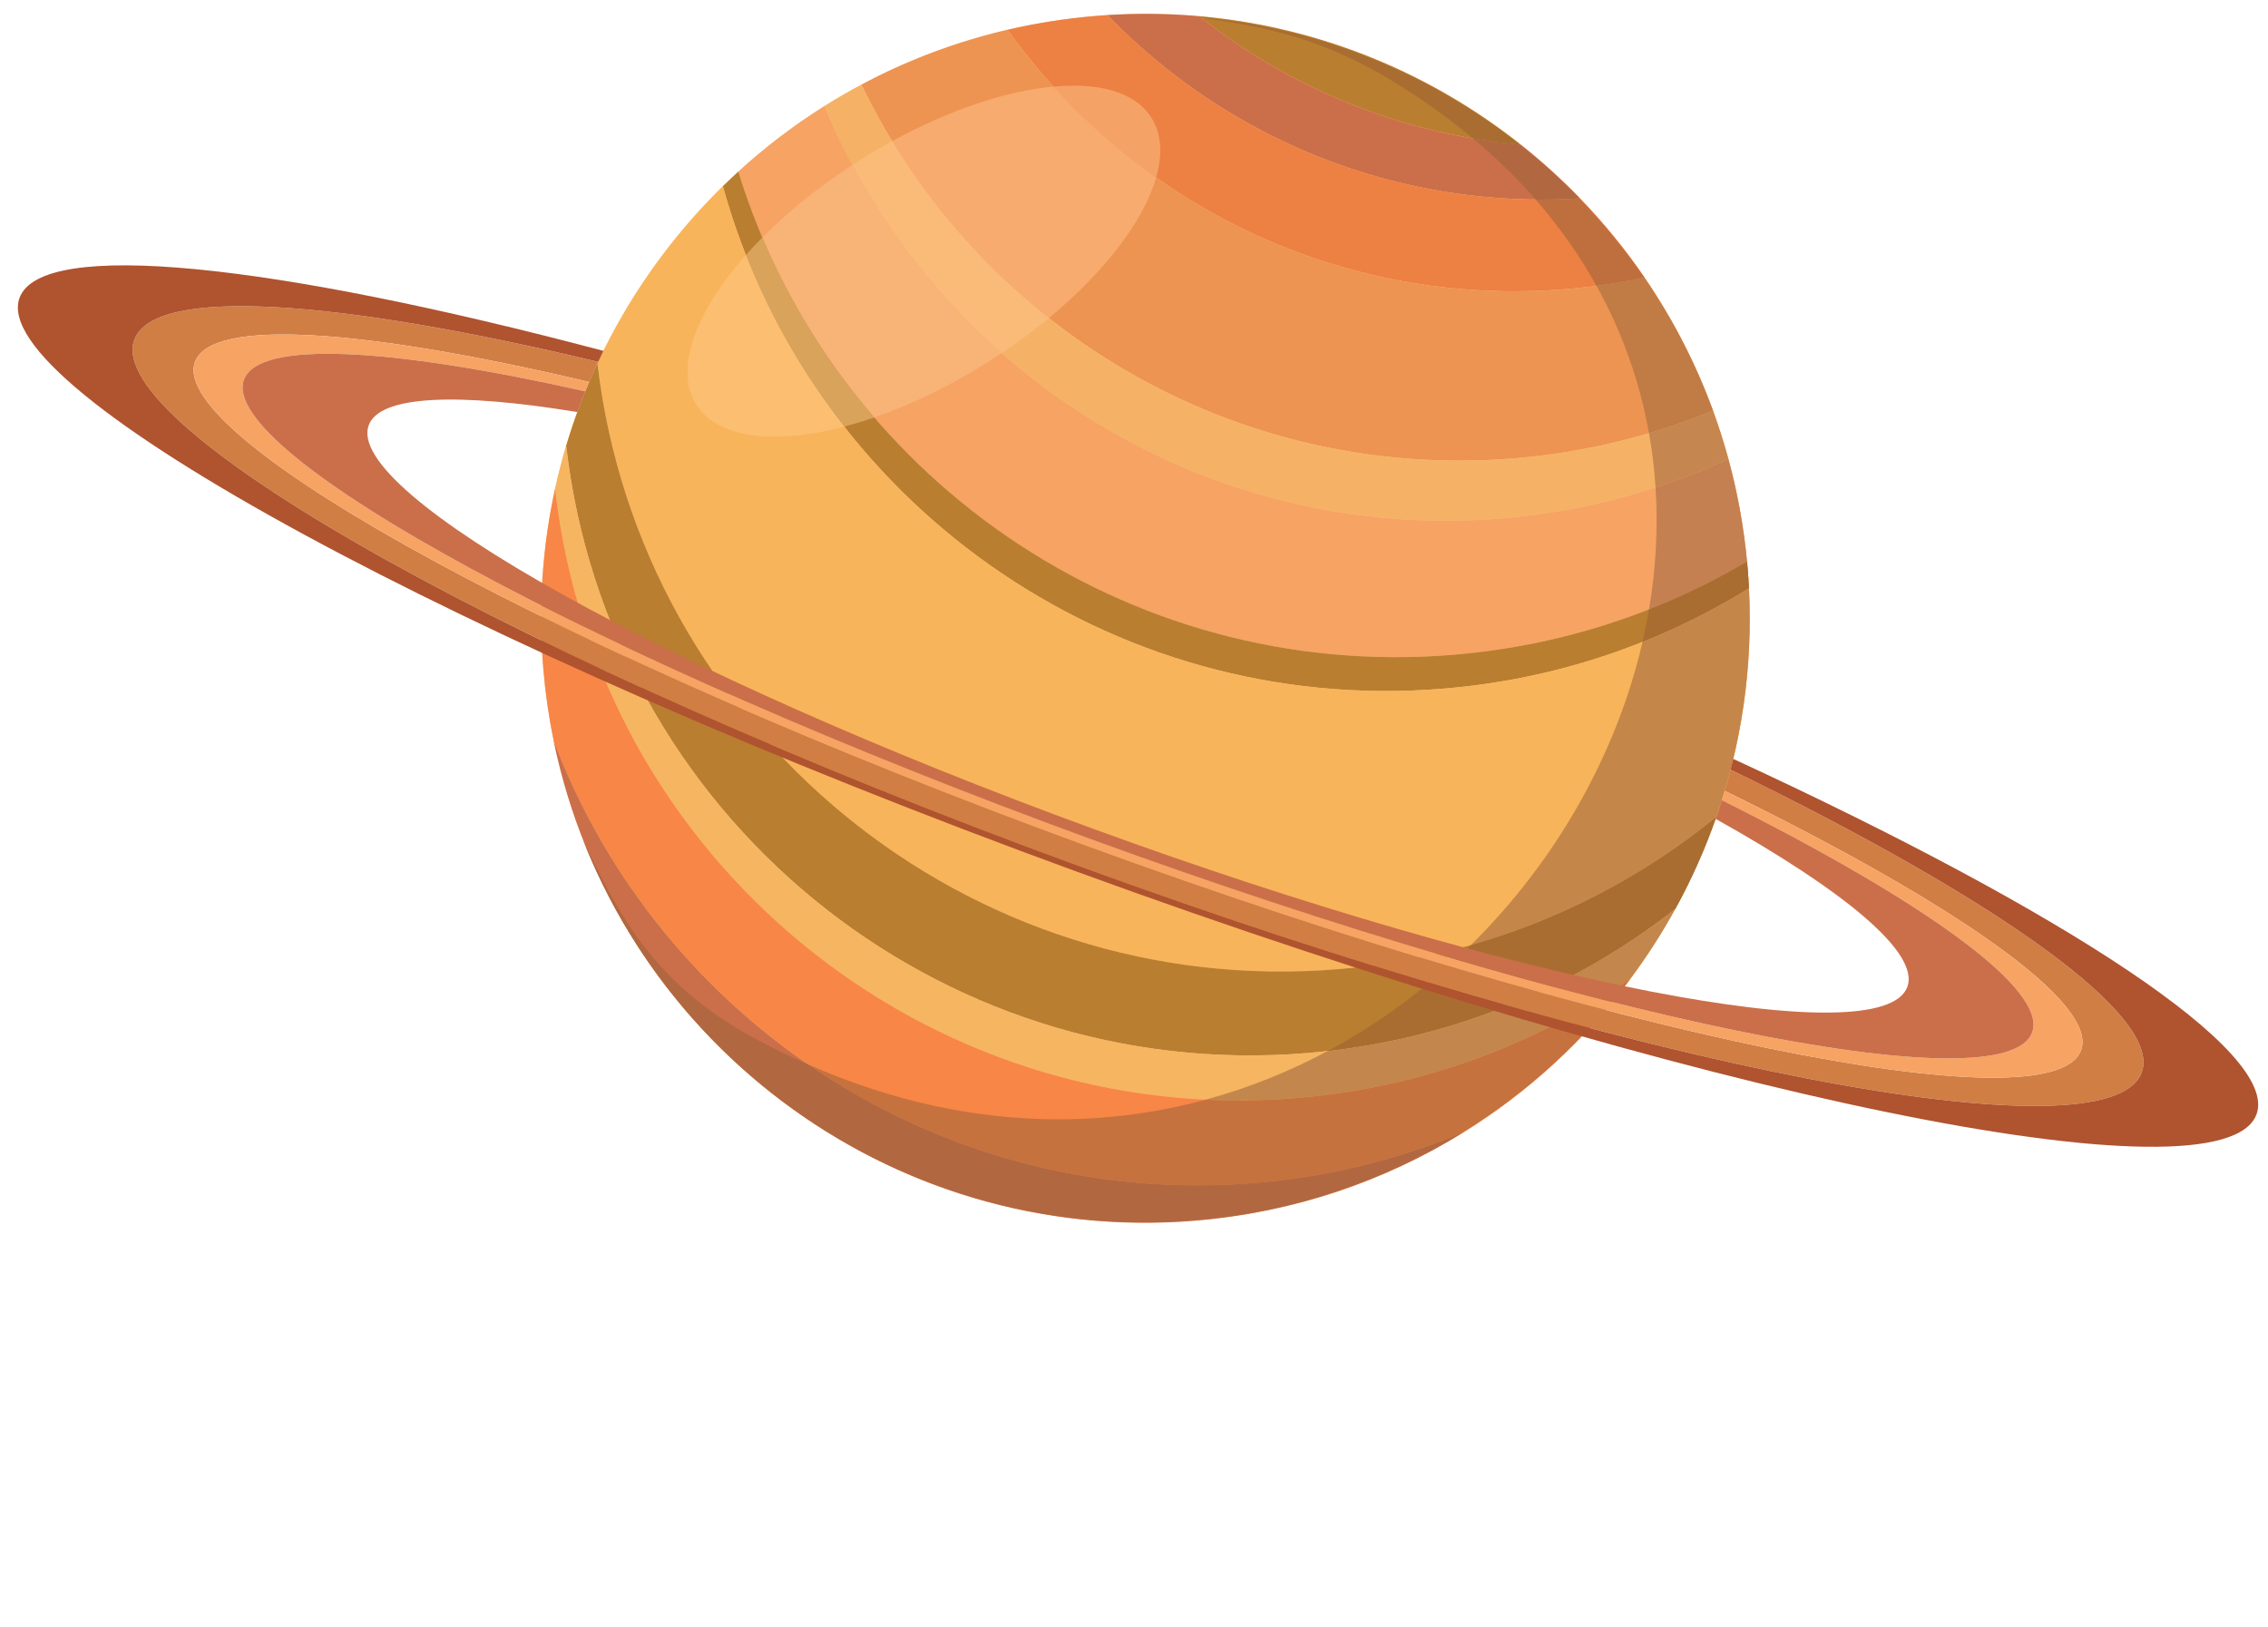
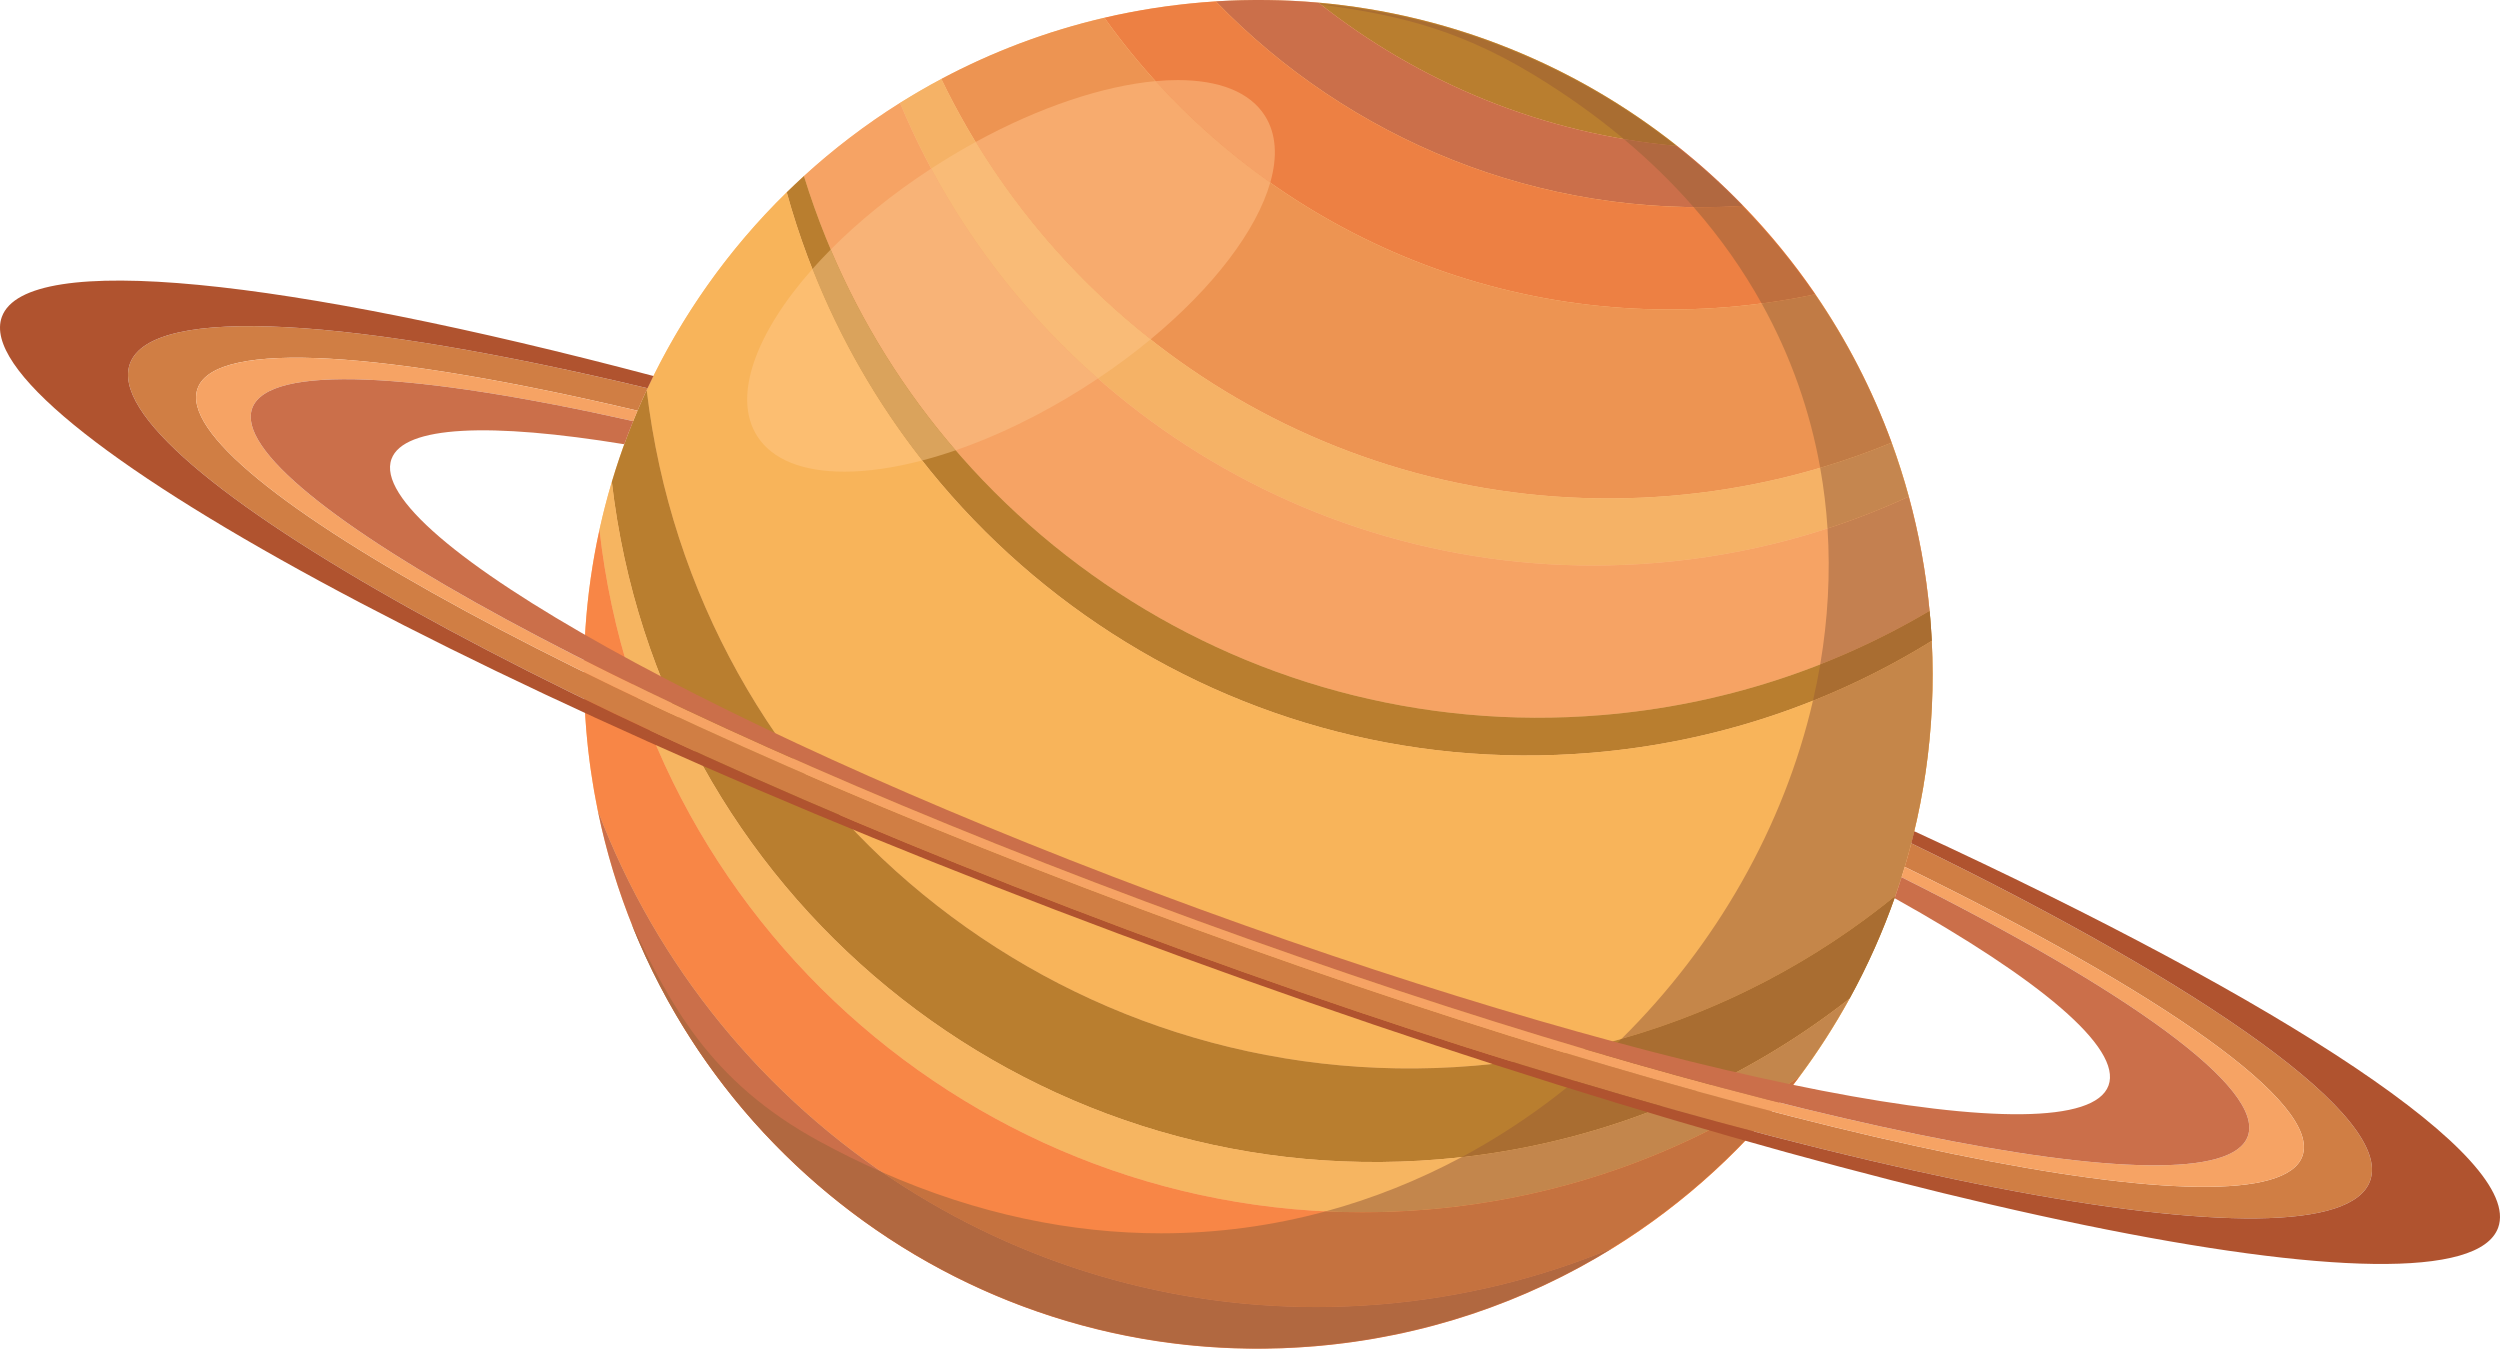
- <svg xmlns="http://www.w3.org/2000/svg" width="113" height="81" viewBox="0 0 113 81" fill="none">
-   <path fill-rule="evenodd" clip-rule="evenodd" d="M54.569 0.796C71.139 -0.586 85.692 11.727 87.074 28.297C88.455 44.867 76.143 59.42 59.573 60.801C43.003 62.183 28.45 49.871 27.068 33.301C25.686 16.73 37.998 2.178 54.569 0.796Z" fill="#FFC68A" />
-   <path fill-rule="evenodd" clip-rule="evenodd" d="M75.773 7.206C71.266 3.631 65.733 1.335 59.755 0.807C64.262 4.381 69.795 6.678 75.773 7.206Z" fill="#B97E2F" />
-   <path fill-rule="evenodd" clip-rule="evenodd" d="M75.773 7.206C69.794 6.678 64.261 4.381 59.755 0.807C58.252 0.674 56.723 0.653 55.172 0.75C61.105 6.884 69.585 10.459 78.723 9.879C77.799 8.924 76.814 8.031 75.773 7.206Z" fill="#CB6F4A" />
-   <path fill-rule="evenodd" clip-rule="evenodd" d="M78.724 9.88C69.586 10.46 61.106 6.885 55.173 0.751C54.972 0.764 54.771 0.779 54.569 0.796C53.076 0.921 51.618 1.152 50.201 1.482C56.345 10.094 66.74 15.342 78.048 14.399C79.375 14.288 80.675 14.096 81.944 13.826C80.98 12.418 79.902 11.099 78.724 9.88Z" fill="#ED8043" />
-   <path fill-rule="evenodd" clip-rule="evenodd" d="M78.047 14.399C66.739 15.342 56.344 10.094 50.2 1.482C47.623 2.082 45.182 3.01 42.92 4.215C48.696 16.205 61.429 23.999 75.483 22.828C78.968 22.537 82.281 21.716 85.351 20.452C84.486 18.084 83.335 15.863 81.943 13.827C80.675 14.096 79.374 14.288 78.047 14.399Z" fill="#ED9452" />
-   <path fill-rule="evenodd" clip-rule="evenodd" d="M75.483 22.828C61.429 23.999 48.696 16.206 42.92 4.215C42.291 4.551 41.675 4.908 41.074 5.285C46.524 18.379 59.955 27.063 74.849 25.821C78.865 25.486 82.657 24.456 86.117 22.861C85.894 22.042 85.638 21.239 85.351 20.451C82.282 21.716 78.968 22.537 75.483 22.828Z" fill="#F5B266" />
-   <path fill-rule="evenodd" clip-rule="evenodd" d="M74.85 25.821C59.956 27.063 46.525 18.379 41.075 5.285C39.545 6.246 38.11 7.34 36.785 8.55C41.43 23.626 56.07 33.979 72.436 32.614C77.774 32.169 82.724 30.525 87.044 27.969C86.879 26.214 86.566 24.507 86.118 22.861C82.658 24.456 78.866 25.486 74.85 25.821Z" fill="#F6A364" />
-   <path fill-rule="evenodd" clip-rule="evenodd" d="M72.436 32.614C56.07 33.979 41.43 23.626 36.785 8.55C36.525 8.787 36.269 9.03 36.017 9.276C40.326 24.87 55.237 35.693 71.947 34.3C77.529 33.835 82.685 32.059 87.141 29.301C87.124 28.967 87.102 28.632 87.074 28.297C87.064 28.187 87.055 28.078 87.044 27.969C82.724 30.525 77.774 32.169 72.436 32.614Z" fill="#B97E2F" />
-   <path fill-rule="evenodd" clip-rule="evenodd" d="M71.946 34.3C55.237 35.693 40.325 24.87 36.016 9.276C33.428 11.81 31.304 14.801 29.764 18.105C31.918 36.394 48.207 49.816 66.701 48.274C73.865 47.676 80.33 44.919 85.511 40.697C86.753 37.134 87.34 33.283 87.14 29.301C82.685 32.059 77.528 33.835 71.946 34.3Z" fill="#F8B45A" />
-   <path fill-rule="evenodd" clip-rule="evenodd" d="M66.702 48.274C48.208 49.816 31.919 36.394 29.765 18.105C29.15 19.425 28.628 20.795 28.208 22.205C30.324 40.536 46.634 53.997 65.154 52.452C72.096 51.873 78.382 49.266 83.479 45.263C84.279 43.807 84.96 42.28 85.512 40.697C80.331 44.919 73.866 47.676 66.702 48.274Z" fill="#B97E2F" />
-   <path fill-rule="evenodd" clip-rule="evenodd" d="M65.154 52.452C46.634 53.996 30.324 40.536 28.208 22.205C27.999 22.908 27.815 23.62 27.656 24.341C29.722 42.725 46.058 56.242 64.614 54.695C70.798 54.179 76.463 52.054 81.229 48.766C82.057 47.653 82.81 46.483 83.479 45.263C78.382 49.266 72.096 51.873 65.154 52.452Z" fill="#F6B561" />
-   <path fill-rule="evenodd" clip-rule="evenodd" d="M64.614 54.695C46.058 56.242 29.722 42.725 27.656 24.341C27.028 27.21 26.811 30.221 27.068 33.301C27.169 34.514 27.341 35.705 27.579 36.869C32.858 50.847 46.913 60.231 62.542 58.928C66.21 58.622 69.694 57.75 72.917 56.405C76.157 54.397 78.974 51.796 81.229 48.766C76.463 52.054 70.798 54.179 64.614 54.695Z" fill="#F88646" />
-   <path fill-rule="evenodd" clip-rule="evenodd" d="M62.541 58.928C46.912 60.231 32.857 50.847 27.578 36.869C30.591 51.601 44.215 62.082 59.572 60.801C64.474 60.392 69.004 58.831 72.916 56.405C69.693 57.75 66.21 58.622 62.541 58.928Z" fill="#CB6F4A" />
-   <path fill-rule="evenodd" clip-rule="evenodd" d="M59.646 59.048C52.514 59.048 45.815 56.837 40.264 53.022L40.266 53.023C45.816 56.837 52.516 59.047 59.646 59.048ZM62.451 58.935C62.482 58.933 62.512 58.93 62.542 58.928C62.512 58.93 62.481 58.933 62.451 58.935ZM76.788 9.941C76.695 9.941 76.603 9.94 76.51 9.94C76.602 9.94 76.695 9.941 76.788 9.941ZM78.685 9.882C78.687 9.882 78.688 9.882 78.69 9.882C78.688 9.882 78.686 9.882 78.685 9.882Z" fill="#CB9264" />
-   <path fill-rule="evenodd" clip-rule="evenodd" d="M75.715 7.201C74.933 7.13 74.158 7.029 73.393 6.899C72.194 5.896 70.867 4.944 69.406 4.053C65.68 1.78 62.754 1.305 59.851 0.883C59.843 0.877 59.836 0.871 59.829 0.865C65.754 1.401 71.237 3.672 75.715 7.201Z" fill="#A96D31" />
-   <path fill-rule="evenodd" clip-rule="evenodd" d="M76.792 9.941C76.791 9.941 76.789 9.941 76.787 9.941C76.694 9.941 76.602 9.94 76.509 9.94C75.586 8.884 74.548 7.867 73.392 6.899C74.157 7.029 74.932 7.13 75.714 7.201C76.764 8.028 77.758 8.923 78.689 9.882C78.687 9.882 78.686 9.882 78.684 9.882C78.05 9.922 77.419 9.941 76.792 9.941ZM59.851 0.883C59.764 0.87 59.677 0.857 59.591 0.845C59.67 0.851 59.75 0.858 59.829 0.866C59.835 0.871 59.843 0.877 59.851 0.883Z" fill="#B16840" />
-   <path fill-rule="evenodd" clip-rule="evenodd" d="M79.544 14.238C78.717 12.751 77.71 11.313 76.509 9.94C76.602 9.94 76.694 9.941 76.787 9.941C76.789 9.941 76.791 9.941 76.792 9.941C77.419 9.941 78.05 9.922 78.684 9.882C78.686 9.882 78.687 9.882 78.689 9.882C79.873 11.101 80.956 12.421 81.924 13.83C81.143 13.996 80.35 14.132 79.544 14.238Z" fill="#BF6F3E" />
-   <path fill-rule="evenodd" clip-rule="evenodd" d="M82.159 21.578C81.71 19.063 80.853 16.589 79.545 14.238C80.35 14.132 81.143 13.996 81.925 13.83C83.321 15.865 84.476 18.086 85.344 20.454C84.309 20.88 83.246 21.256 82.159 21.578Z" fill="#C17B45" />
-   <path fill-rule="evenodd" clip-rule="evenodd" d="M82.487 24.284C82.428 23.378 82.319 22.475 82.159 21.577C83.246 21.255 84.309 20.879 85.344 20.453C85.632 21.241 85.889 22.044 86.112 22.863C84.94 23.404 83.73 23.879 82.487 24.284Z" fill="#C5864F" />
-   <path fill-rule="evenodd" clip-rule="evenodd" d="M82.161 30.355C82.502 28.346 82.618 26.309 82.487 24.284C83.731 23.879 84.941 23.404 86.111 22.864C86.561 24.51 86.875 26.215 87.041 27.97C85.493 28.887 83.862 29.687 82.161 30.355Z" fill="#C48050" />
-   <path fill-rule="evenodd" clip-rule="evenodd" d="M81.836 31.976C81.96 31.437 82.068 30.899 82.161 30.355C83.862 29.687 85.493 28.887 87.042 27.97C87.053 28.084 87.063 28.197 87.073 28.312C87.1 28.642 87.122 28.973 87.139 29.301C85.465 30.337 83.693 31.235 81.836 31.976Z" fill="#A96D31" />
-   <path fill-rule="evenodd" clip-rule="evenodd" d="M73.282 47.078C77.513 42.901 80.54 37.583 81.836 31.975C83.693 31.234 85.465 30.336 87.139 29.3C87.342 33.284 86.754 37.134 85.509 40.698C81.97 43.583 77.831 45.783 73.282 47.078Z" fill="#C58649" />
-   <path fill-rule="evenodd" clip-rule="evenodd" d="M66.15 52.355C68.782 50.945 71.18 49.152 73.282 47.078C77.832 45.783 81.97 43.583 85.509 40.699C84.955 42.284 84.271 43.814 83.469 45.271C78.619 49.077 72.692 51.62 66.15 52.355Z" fill="#A96D31" />
-   <path fill-rule="evenodd" clip-rule="evenodd" d="M61.724 54.815C61.721 54.815 61.721 54.815 61.719 54.815C61.168 54.815 60.62 54.802 60.075 54.776C62.206 54.197 64.24 53.377 66.15 52.355C72.692 51.62 78.619 49.077 83.468 45.271C82.795 46.494 82.04 47.665 81.207 48.78C76.445 52.06 70.788 54.18 64.613 54.695C63.645 54.776 62.68 54.815 61.724 54.815Z" fill="#C3864C" />
-   <path fill-rule="evenodd" clip-rule="evenodd" d="M59.651 59.048C59.649 59.048 59.648 59.048 59.646 59.048C52.515 59.047 45.816 56.837 40.266 53.023C44.552 54.912 48.748 55.755 52.734 55.755C55.277 55.755 57.735 55.411 60.074 54.776C60.619 54.802 61.167 54.815 61.718 54.815C61.72 54.815 61.72 54.815 61.723 54.815C62.679 54.815 63.644 54.776 64.613 54.695C70.788 54.18 76.445 52.06 81.207 48.78C78.932 51.827 76.086 54.439 72.813 56.448C69.619 57.769 66.17 58.625 62.541 58.928C62.511 58.93 62.481 58.933 62.45 58.935C61.513 59.011 60.578 59.048 59.651 59.048Z" fill="#C5723F" />
-   <path fill-rule="evenodd" clip-rule="evenodd" d="M31.686 46.999C30.671 45.414 29.799 43.723 29.091 41.945C29.096 41.955 29.101 41.966 29.106 41.976C29.813 43.743 30.679 45.423 31.686 46.999Z" fill="#402712" />
-   <path fill-rule="evenodd" clip-rule="evenodd" d="M31.859 47.264C31.801 47.176 31.744 47.088 31.687 46.999C30.679 45.423 29.813 43.743 29.107 41.976C29.107 41.978 29.108 41.978 29.108 41.978C29.852 43.844 30.777 45.612 31.859 47.264Z" fill="#CB9264" />
-   <path fill-rule="evenodd" clip-rule="evenodd" d="M57.029 60.885C46.628 60.885 37.276 55.533 31.859 47.264C30.777 45.612 29.853 43.844 29.108 41.978C30.806 45.467 32.515 48.953 37.492 51.658C38.42 52.162 39.344 52.617 40.265 53.022C45.816 56.837 52.515 59.048 59.647 59.048C59.649 59.048 59.65 59.048 59.652 59.048C60.578 59.048 61.513 59.011 62.451 58.935C62.482 58.933 62.512 58.93 62.542 58.928C66.171 58.625 69.62 57.769 72.814 56.448C68.924 58.836 64.43 60.373 59.569 60.779C58.717 60.85 57.87 60.885 57.029 60.885Z" fill="#B16840" />
-   <path fill-rule="evenodd" clip-rule="evenodd" d="M29.804 18.025C16.706 14.888 7.665 14.261 6.693 16.924C5.085 21.33 26.171 33.072 53.79 43.149C81.409 53.226 105.101 57.823 106.709 53.417C107.736 50.603 99.503 44.795 86.224 38.341C86.133 38.694 86.035 39.046 85.931 39.394C97.47 45.034 104.543 49.967 103.686 52.314C102.283 56.161 80.109 51.605 54.159 42.136C28.21 32.668 8.312 21.874 9.716 18.027C10.519 15.825 18.13 16.377 29.356 19.027C29.499 18.69 29.648 18.355 29.804 18.025Z" fill="#D07E44" />
-   <path fill-rule="evenodd" clip-rule="evenodd" d="M12.152 18.916C12.875 16.935 19.405 17.305 29.162 19.493C29.225 19.337 29.29 19.182 29.356 19.027C18.13 16.377 10.519 15.825 9.716 18.027C8.312 21.874 28.21 32.668 54.159 42.136C80.109 51.605 102.283 56.161 103.686 52.314C104.543 49.967 97.47 45.034 85.931 39.394C85.886 39.548 85.838 39.701 85.79 39.855C95.912 44.917 102.028 49.295 101.25 51.425C99.919 55.073 78.895 50.753 54.291 41.775C29.686 32.798 10.82 22.564 12.152 18.916Z" fill="#F6A364" />
-   <path fill-rule="evenodd" clip-rule="evenodd" d="M6.693 16.924C7.665 14.261 16.706 14.888 29.804 18.025C29.89 17.842 29.977 17.659 30.067 17.478C13.621 13.126 2.06 11.862 0.974 14.837C-0.691 19.4 22.909 32.203 53.687 43.432C84.464 54.661 110.763 60.067 112.428 55.504C113.563 52.394 102.963 45.459 86.358 37.803C86.315 37.982 86.27 38.162 86.224 38.341C99.503 44.795 107.736 50.603 106.709 53.417C105.101 57.823 81.409 53.226 53.79 43.149C26.171 33.072 5.084 21.33 6.693 16.924Z" fill="#B0532F" />
-   <path fill-rule="evenodd" clip-rule="evenodd" d="M29.162 19.493C19.406 17.305 12.875 16.935 12.152 18.916C10.82 22.564 29.687 32.798 54.291 41.775C78.895 50.753 99.919 55.073 101.25 51.425C102.028 49.295 95.912 44.917 85.79 39.855C85.691 40.169 85.587 40.48 85.479 40.79C91.951 44.404 95.645 47.476 95.032 49.156C93.8 52.534 75.639 49.01 54.47 41.286C33.3 33.562 17.138 24.562 18.37 21.185C18.916 19.688 22.785 19.548 28.765 20.525C28.891 20.178 29.024 19.834 29.162 19.493Z" fill="#CB6F4A" />
-   <path fill-rule="evenodd" clip-rule="evenodd" d="M42.061 21.25C40.045 18.679 38.386 15.809 37.162 12.703C38.387 15.809 40.046 18.679 42.061 21.25ZM52.258 15.843H52.259C49.169 13.407 46.514 10.426 44.449 7.03C46.515 10.426 49.169 13.407 52.258 15.843ZM57.604 8.844C55.737 7.527 54.018 6.007 52.481 4.312C54.019 6.007 55.738 7.527 57.604 8.844Z" fill="#FFC68A" />
-   <path fill-rule="evenodd" clip-rule="evenodd" d="M57.604 8.844C55.737 7.527 54.018 6.007 52.481 4.312C52.824 4.281 53.156 4.265 53.474 4.265C55.295 4.265 56.69 4.784 57.371 5.865C57.877 6.669 57.934 7.696 57.604 8.844Z" fill="#F5A267" />
-   <path fill-rule="evenodd" clip-rule="evenodd" d="M52.26 15.843C49.17 13.407 46.515 10.426 44.45 7.03C47.327 5.455 50.165 4.526 52.482 4.312C54.019 6.007 55.738 7.527 57.605 8.844C56.996 10.972 55.072 13.518 52.26 15.843Z" fill="#F7AB6E" />
-   <path fill-rule="evenodd" clip-rule="evenodd" d="M49.912 17.589C46.913 14.954 44.379 11.787 42.467 8.217C42.596 8.133 42.726 8.049 42.859 7.967C43.389 7.633 43.921 7.321 44.451 7.03C46.516 10.426 49.171 13.407 52.26 15.843C51.534 16.444 50.748 17.029 49.912 17.589Z" fill="#F9BB77" />
-   <path fill-rule="evenodd" clip-rule="evenodd" d="M43.561 20.794C41.273 18.139 39.38 15.122 37.983 11.829C39.227 10.574 40.742 9.34 42.467 8.217C44.38 11.787 46.912 14.954 49.912 17.589C49.68 17.744 49.445 17.897 49.206 18.047C47.299 19.248 45.371 20.17 43.561 20.794Z" fill="#F8B377" />
-   <path fill-rule="evenodd" clip-rule="evenodd" d="M42.061 21.249C40.046 18.679 38.386 15.809 37.162 12.703C37.42 12.411 37.694 12.121 37.982 11.829C39.379 15.122 41.272 18.139 43.56 20.794C43.051 20.97 42.549 21.122 42.061 21.249Z" fill="#DAA35C" />
-   <path fill-rule="evenodd" clip-rule="evenodd" d="M38.587 21.749C36.767 21.749 35.371 21.23 34.69 20.149C33.579 18.385 34.641 15.548 37.162 12.703C38.386 15.81 40.045 18.679 42.061 21.25C40.802 21.58 39.626 21.749 38.587 21.749Z" fill="#FCBE71" />
+ <svg xmlns="http://www.w3.org/2000/svg" width="111.62" height="60.217" viewBox="0 0 111.62 60.217" fill="none" version="1.1" id="svg1130">
+   <defs id="defs1134" />
+   <path fill-rule="evenodd" clip-rule="evenodd" d="m 53.678,0.106 c 16.57,-1.382 31.123,10.931 32.505,27.501 1.381,16.57 -10.931,31.123 -27.501,32.504 -16.57,1.382 -31.123,-10.93 -32.505,-27.5 -1.382,-16.571 10.93,-31.123 27.501,-32.505 z" fill="#ffc68a" id="path1052" />
+   <path fill-rule="evenodd" clip-rule="evenodd" d="m 74.882,6.516 c -4.507,-3.575 -10.04,-5.871 -16.018,-6.399 4.507,3.574 10.04,5.871 16.018,6.399 z" fill="#b97e2f" id="path1054" />
+   <path fill-rule="evenodd" clip-rule="evenodd" d="m 74.882,6.516 c -5.979,-0.528 -11.512,-2.825 -16.018,-6.399 -1.503,-0.133 -3.032,-0.154 -4.583,-0.057 5.933,6.134 14.413,9.709 23.551,9.129 -0.924,-0.955 -1.909,-1.848 -2.95,-2.673 z" fill="#cb6f4a" id="path1056" />
+   <path fill-rule="evenodd" clip-rule="evenodd" d="m 77.833,9.19 c -9.138,0.58 -17.618,-2.995 -23.551,-9.129 -0.201,0.013 -0.402,0.028 -0.604,0.045 -1.493,0.125 -2.951,0.356 -4.368,0.686 6.144,8.612 16.539,13.86 27.847,12.917 1.327,-0.111 2.627,-0.303 3.896,-0.573 -0.964,-1.408 -2.042,-2.727 -3.22,-3.946 z" fill="#ed8043" id="path1058" />
+   <path fill-rule="evenodd" clip-rule="evenodd" d="m 77.156,13.709 c -11.308,0.943 -21.703,-4.305 -27.847,-12.917 -2.577,0.6 -5.018,1.528 -7.28,2.733 5.776,11.99 18.509,19.784 32.563,18.613 3.485,-0.291 6.798,-1.112 9.868,-2.376 -0.865,-2.368 -2.016,-4.589 -3.408,-6.625 -1.268,0.269 -2.569,0.461 -3.896,0.572 z" fill="#ed9452" id="path1060" />
+   <path fill-rule="evenodd" clip-rule="evenodd" d="m 74.592,22.138 c -14.054,1.171 -26.787,-6.622 -32.563,-18.613 -0.629,0.336 -1.245,0.693 -1.846,1.07 5.45,13.094 18.881,21.778 33.775,20.536 4.016,-0.335 7.808,-1.365 11.268,-2.96 -0.223,-0.819 -0.479,-1.622 -0.766,-2.41 -3.069,1.265 -6.383,2.086 -9.868,2.377 z" fill="#f5b266" id="path1062" />
+   <path fill-rule="evenodd" clip-rule="evenodd" d="m 73.959,25.131 c -14.894,1.242 -28.325,-7.442 -33.775,-20.536 -1.53,0.961 -2.965,2.055 -4.29,3.265 4.645,15.076 19.285,25.429 35.651,24.064 5.338,-0.445 10.288,-2.089 14.608,-4.645 -0.165,-1.755 -0.478,-3.462 -0.926,-5.108 -3.46,1.595 -7.252,2.625 -11.268,2.96 z" fill="#f6a364" id="path1064" />
+   <path fill-rule="evenodd" clip-rule="evenodd" d="m 71.545,31.924 c -16.366,1.365 -31.006,-8.988 -35.651,-24.064 -0.26,0.237 -0.516,0.48 -0.768,0.726 4.309,15.594 19.22,26.417 35.93,25.024 5.582,-0.465 10.738,-2.241 15.194,-4.999 -0.017,-0.334 -0.039,-0.669 -0.067,-1.004 -0.01,-0.11 -0.019,-0.219 -0.03,-0.328 -4.32,2.556 -9.27,4.2 -14.608,4.645 z" fill="#b97e2f" id="path1066" />
+   <path fill-rule="evenodd" clip-rule="evenodd" d="m 71.055,33.61 c -16.709,1.393 -31.621,-9.43 -35.93,-25.024 -2.588,2.534 -4.712,5.525 -6.252,8.829 2.154,18.289 18.443,31.711 36.937,30.169 7.164,-0.598 13.629,-3.355 18.81,-7.577 1.242,-3.563 1.829,-7.414 1.629,-11.396 -4.455,2.758 -9.612,4.534 -15.194,4.999 z" fill="#f8b45a" id="path1068" />
+   <path fill-rule="evenodd" clip-rule="evenodd" d="m 65.811,47.584 c -18.494,1.542 -34.783,-11.88 -36.937,-30.169 -0.615,1.32 -1.137,2.69 -1.557,4.1 2.116,18.331 18.426,31.792 36.946,30.247 6.942,-0.579 13.228,-3.186 18.325,-7.189 0.8,-1.456 1.481,-2.983 2.033,-4.566 -5.181,4.222 -11.646,6.979 -18.81,7.577 z" fill="#b97e2f" id="path1070" />
+   <path fill-rule="evenodd" clip-rule="evenodd" d="m 64.263,51.762 c -18.52,1.544 -34.83,-11.916 -36.946,-30.247 -0.209,0.703 -0.393,1.415 -0.552,2.136 2.066,18.384 18.402,31.901 36.958,30.354 6.184,-0.516 11.849,-2.641 16.615,-5.929 0.828,-1.113 1.581,-2.283 2.25,-3.503 -5.097,4.003 -11.383,6.61 -18.325,7.189 z" fill="#f6b561" id="path1072" />
+   <path fill-rule="evenodd" clip-rule="evenodd" d="m 63.723,54.005 c -18.556,1.547 -34.892,-11.97 -36.958,-30.354 -0.628,2.869 -0.845,5.88 -0.588,8.96 0.101,1.213 0.273,2.404 0.511,3.568 5.279,13.978 19.334,23.362 34.963,22.059 3.668,-0.306 7.152,-1.178 10.375,-2.523 3.24,-2.008 6.057,-4.609 8.312,-7.639 -4.766,3.288 -10.431,5.413 -16.615,5.929 z" fill="#f88646" id="path1074" />
+   <path fill-rule="evenodd" clip-rule="evenodd" d="m 61.65,58.238 c -15.629,1.303 -29.684,-8.081 -34.963,-22.059 3.013,14.732 16.637,25.213 31.994,23.932 4.902,-0.409 9.432,-1.97 13.344,-4.396 -3.223,1.345 -6.706,2.217 -10.375,2.523 z" fill="#cb6f4a" id="path1076" />
+   <path fill-rule="evenodd" clip-rule="evenodd" d="m 58.755,58.358 c -7.132,0 -13.831,-2.211 -19.382,-6.026 l 0.002,10e-4 c 5.55,3.814 12.25,6.024 19.38,6.025 z m 2.805,-0.113 c 0.031,-0.002 0.061,-0.005 0.091,-0.007 -0.03,0.002 -0.061,0.005 -0.091,0.007 z m 14.337,-48.994 c -0.093,0 -0.185,-10e-4 -0.278,-10e-4 0.092,0 0.185,10e-4 0.278,10e-4 z m 1.897,-0.059 c 0.002,0 0.003,0 0.005,0 -0.002,0 -0.004,0 -0.005,0 z" fill="#cb9264" id="path1078" />
+   <path fill-rule="evenodd" clip-rule="evenodd" d="m 74.824,6.511 c -0.782,-0.071 -1.557,-0.172 -2.322,-0.302 -1.199,-1.003 -2.526,-1.955 -3.987,-2.846 -3.726,-2.273 -6.652,-2.748 -9.555,-3.17 -0.008,-0.006 -0.015,-0.012 -0.022,-0.018 5.925,0.536 11.408,2.807 15.886,6.336 z" fill="#a96d31" id="path1080" />
+   <path fill-rule="evenodd" clip-rule="evenodd" d="m 75.901,9.251 c -0.001,0 -0.003,0 -0.005,0 -0.093,0 -0.185,-10e-4 -0.278,-10e-4 -0.923,-1.056 -1.961,-2.073 -3.117,-3.041 0.765,0.13 1.54,0.231 2.322,0.302 1.05,0.827 2.044,1.722 2.975,2.681 -0.002,0 -0.003,0 -0.005,0 -0.634,0.04 -1.265,0.059 -1.892,0.059 z m -16.941,-9.058 c -0.087,-0.013 -0.174,-0.026 -0.26,-0.038 0.079,0.006 0.159,0.013 0.238,0.021 0.006,0.005 0.014,0.011 0.022,0.017 z" fill="#b16840" id="path1082" />
+   <path fill-rule="evenodd" clip-rule="evenodd" d="m 78.653,13.548 c -0.827,-1.487 -1.834,-2.925 -3.035,-4.298 0.093,0 0.185,10e-4 0.278,10e-4 0.002,0 0.004,0 0.005,0 0.627,0 1.258,-0.019 1.892,-0.059 0.002,0 0.003,0 0.005,0 1.184,1.219 2.267,2.539 3.235,3.948 -0.781,0.166 -1.574,0.302 -2.38,0.408 z" fill="#bf6f3e" id="path1084" />
+   <path fill-rule="evenodd" clip-rule="evenodd" d="m 81.268,20.888 c -0.449,-2.515 -1.306,-4.989 -2.614,-7.34 0.805,-0.106 1.598,-0.242 2.38,-0.408 1.396,2.035 2.551,4.256 3.419,6.624 -1.035,0.426 -2.098,0.802 -3.185,1.124 z" fill="#c17b45" id="path1086" />
+   <path fill-rule="evenodd" clip-rule="evenodd" d="m 81.596,23.594 c -0.059,-0.906 -0.168,-1.809 -0.328,-2.707 1.087,-0.322 2.15,-0.698 3.185,-1.124 0.288,0.788 0.545,1.591 0.768,2.41 -1.172,0.541 -2.382,1.016 -3.625,1.421 z" fill="#c5864f" id="path1088" />
+   <path fill-rule="evenodd" clip-rule="evenodd" d="m 81.27,29.665 c 0.341,-2.009 0.457,-4.046 0.326,-6.071 1.244,-0.405 2.454,-0.88 3.624,-1.42 0.45,1.646 0.764,3.351 0.93,5.106 -1.548,0.917 -3.179,1.717 -4.88,2.385 z" fill="#c48050" id="path1090" />
+   <path fill-rule="evenodd" clip-rule="evenodd" d="m 80.945,31.286 c 0.124,-0.539 0.232,-1.077 0.325,-1.621 1.701,-0.668 3.332,-1.468 4.881,-2.385 0.011,0.114 0.021,0.227 0.031,0.342 0.027,0.33 0.049,0.661 0.066,0.989 -1.674,1.036 -3.446,1.934 -5.303,2.675 z" fill="#a96d31" id="path1092" />
+   <path fill-rule="evenodd" clip-rule="evenodd" d="m 72.391,46.388 c 4.231,-4.177 7.258,-9.495 8.554,-15.103 1.857,-0.741 3.629,-1.639 5.303,-2.675 0.203,3.984 -0.385,7.834 -1.63,11.398 -3.539,2.885 -7.678,5.085 -12.227,6.38 z" fill="#c58649" id="path1094" />
+   <path fill-rule="evenodd" clip-rule="evenodd" d="m 65.259,51.665 c 2.632,-1.41 5.03,-3.203 7.132,-5.277 4.55,-1.295 8.688,-3.495 12.227,-6.379 -0.554,1.585 -1.238,3.115 -2.04,4.572 -4.85,3.806 -10.777,6.349 -17.319,7.084 z" fill="#a96d31" id="path1096" />
+   <path fill-rule="evenodd" clip-rule="evenodd" d="m 60.833,54.125 c -0.003,0 -0.003,0 -0.005,0 -0.551,0 -1.099,-0.013 -1.644,-0.039 2.131,-0.579 4.165,-1.399 6.075,-2.421 6.542,-0.735 12.469,-3.278 17.318,-7.084 -0.673,1.223 -1.428,2.394 -2.261,3.509 -4.762,3.28 -10.419,5.4 -16.594,5.915 -0.968,0.081 -1.933,0.12 -2.889,0.12 z" fill="#c3864c" id="path1098" />
+   <path fill-rule="evenodd" clip-rule="evenodd" d="m 58.76,58.358 c -0.002,0 -0.003,0 -0.005,0 -7.131,-0.001 -13.83,-2.211 -19.38,-6.025 4.286,1.889 8.482,2.732 12.468,2.732 2.543,0 5.001,-0.344 7.34,-0.979 0.545,0.026 1.093,0.039 1.644,0.039 0.002,0 0.002,0 0.005,0 0.956,0 1.921,-0.039 2.89,-0.12 6.175,-0.515 11.832,-2.635 16.594,-5.915 -2.275,3.047 -5.121,5.659 -8.394,7.668 -3.194,1.321 -6.643,2.177 -10.272,2.48 -0.03,0.002 -0.06,0.005 -0.091,0.007 -0.937,0.076 -1.872,0.113 -2.799,0.113 z" fill="#c5723f" id="path1100" />
+   <path fill-rule="evenodd" clip-rule="evenodd" d="m 30.795,46.309 c -1.015,-1.585 -1.887,-3.276 -2.595,-5.054 0.005,0.01 0.01,0.021 0.015,0.031 0.707,1.767 1.573,3.447 2.58,5.023 z" fill="#402712" id="path1102" />
+   <path fill-rule="evenodd" clip-rule="evenodd" d="m 30.968,46.574 c -0.058,-0.088 -0.115,-0.176 -0.172,-0.265 -1.008,-1.576 -1.874,-3.256 -2.58,-5.023 0,0.002 10e-4,0.002 10e-4,0.002 0.744,1.866 1.669,3.634 2.751,5.286 z" fill="#cb9264" id="path1104" />
+   <path fill-rule="evenodd" clip-rule="evenodd" d="m 56.138,60.195 c -10.401,0 -19.753,-5.352 -25.17,-13.621 -1.082,-1.652 -2.006,-3.42 -2.751,-5.286 1.698,3.489 3.407,6.975 8.384,9.68 0.928,0.504 1.852,0.959 2.773,1.364 5.551,3.815 12.25,6.026 19.382,6.026 0.002,0 0.003,0 0.005,0 0.926,0 1.861,-0.037 2.799,-0.113 0.031,-0.002 0.061,-0.005 0.091,-0.007 3.629,-0.303 7.078,-1.159 10.272,-2.48 -3.89,2.388 -8.384,3.925 -13.245,4.331 -0.852,0.071 -1.699,0.106 -2.54,0.106 z" fill="#b16840" id="path1106" />
+   <path fill-rule="evenodd" clip-rule="evenodd" d="m 28.913,17.335 c -13.098,-3.137 -22.139,-3.764 -23.111,-1.101 -1.608,4.406 19.478,16.148 47.097,26.225 27.619,10.077 51.311,14.674 52.919,10.268 1.027,-2.814 -7.206,-8.622 -20.485,-15.076 -0.091,0.353 -0.189,0.705 -0.293,1.053 11.539,5.64 18.612,10.573 17.755,12.92 -1.403,3.847 -23.577,-0.709 -49.527,-10.178 -25.949,-9.468 -45.847,-20.262 -44.443,-24.109 0.803,-2.202 8.414,-1.65 19.64,1 0.143,-0.337 0.292,-0.672 0.448,-1.002 z" fill="#d07e44" id="path1108" />
+   <path fill-rule="evenodd" clip-rule="evenodd" d="m 11.261,18.226 c 0.723,-1.981 7.253,-1.611 17.01,0.577 0.063,-0.156 0.128,-0.311 0.194,-0.466 -11.226,-2.65 -18.837,-3.202 -19.64,-1 -1.404,3.847 18.494,14.641 44.443,24.109 25.95,9.469 48.124,14.025 49.527,10.178 0.857,-2.347 -6.216,-7.28 -17.755,-12.92 -0.045,0.154 -0.093,0.307 -0.141,0.461 10.122,5.062 16.238,9.44 15.46,11.57 -1.331,3.648 -22.355,-0.672 -46.959,-9.65 -24.605,-8.977 -43.471,-19.211 -42.139,-22.859 z" fill="#f6a364" id="path1110" />
+   <path fill-rule="evenodd" clip-rule="evenodd" d="m 5.802,16.234 c 0.972,-2.663 10.013,-2.036 23.111,1.101 0.086,-0.183 0.173,-0.366 0.263,-0.547 -16.446,-4.352 -28.007,-5.616 -29.093,-2.641 -1.665,4.563 21.935,17.366 52.713,28.595 30.777,11.229 57.076,16.635 58.741,12.072 1.135,-3.11 -9.465,-10.045 -26.07,-17.701 -0.043,0.179 -0.088,0.359 -0.134,0.538 13.279,6.454 21.512,12.262 20.485,15.076 -1.608,4.406 -25.3,-0.191 -52.919,-10.268 -27.619,-10.077 -48.706,-21.819 -47.097,-26.225 z" fill="#b0532f" id="path1112" />
+   <path fill-rule="evenodd" clip-rule="evenodd" d="m 28.271,18.803 c -9.756,-2.188 -16.287,-2.558 -17.01,-0.577 -1.332,3.648 17.535,13.882 42.139,22.859 24.604,8.978 45.628,13.298 46.959,9.65 0.778,-2.13 -5.338,-6.508 -15.46,-11.57 -0.099,0.314 -0.203,0.625 -0.311,0.935 6.472,3.614 10.166,6.686 9.553,8.366 -1.232,3.378 -19.393,-0.146 -40.562,-7.87 -21.17,-7.724 -37.332,-16.724 -36.1,-20.101 0.546,-1.497 4.415,-1.637 10.395,-0.66 0.126,-0.347 0.259,-0.691 0.397,-1.032 z" fill="#cb6f4a" id="path1114" />
+   <path fill-rule="evenodd" clip-rule="evenodd" d="m 41.17,20.56 c -2.016,-2.571 -3.675,-5.441 -4.899,-8.547 1.225,3.106 2.884,5.976 4.899,8.547 z m 10.197,-5.407 h 10e-4 c -3.09,-2.436 -5.745,-5.417 -7.81,-8.813 2.066,3.396 4.72,6.377 7.809,8.813 z m 5.346,-6.999 c -1.867,-1.317 -3.586,-2.837 -5.123,-4.532 1.538,1.695 3.257,3.215 5.123,4.532 z" fill="#ffc68a" id="path1116" />
+   <path fill-rule="evenodd" clip-rule="evenodd" d="m 56.713,8.154 c -1.867,-1.317 -3.586,-2.837 -5.123,-4.532 0.343,-0.031 0.675,-0.047 0.993,-0.047 1.821,0 3.216,0.519 3.897,1.6 0.506,0.804 0.563,1.831 0.233,2.979 z" fill="#f5a267" id="path1118" />
+   <path fill-rule="evenodd" clip-rule="evenodd" d="m 51.369,15.153 c -3.09,-2.436 -5.745,-5.417 -7.81,-8.813 2.877,-1.575 5.715,-2.504 8.032,-2.718 1.537,1.695 3.256,3.215 5.123,4.532 -0.609,2.128 -2.533,4.674 -5.345,6.999 z" fill="#f7ab6e" id="path1120" />
+   <path fill-rule="evenodd" clip-rule="evenodd" d="m 49.021,16.899 c -2.999,-2.635 -5.533,-5.802 -7.445,-9.372 0.129,-0.084 0.259,-0.168 0.392,-0.25 0.53,-0.334 1.062,-0.646 1.592,-0.937 2.065,3.396 4.72,6.377 7.809,8.813 -0.726,0.601 -1.512,1.186 -2.348,1.746 z" fill="#f9bb77" id="path1122" />
+   <path fill-rule="evenodd" clip-rule="evenodd" d="m 42.67,20.104 c -2.288,-2.655 -4.181,-5.672 -5.578,-8.965 1.244,-1.255 2.759,-2.489 4.484,-3.612 1.913,3.57 4.445,6.737 7.445,9.372 -0.232,0.155 -0.467,0.308 -0.706,0.458 -1.907,1.201 -3.835,2.123 -5.645,2.747 z" fill="#f8b377" id="path1124" />
+   <path fill-rule="evenodd" clip-rule="evenodd" d="m 41.17,20.559 c -2.015,-2.57 -3.675,-5.44 -4.899,-8.546 0.258,-0.292 0.532,-0.582 0.82,-0.874 1.397,3.293 3.29,6.31 5.578,8.965 -0.509,0.176 -1.011,0.328 -1.499,0.455 z" fill="#daa35c" id="path1126" />
+   <path fill-rule="evenodd" clip-rule="evenodd" d="m 37.696,21.059 c -1.82,0 -3.216,-0.519 -3.897,-1.6 -1.111,-1.764 -0.049,-4.601 2.472,-7.446 1.224,3.107 2.883,5.976 4.899,8.547 -1.259,0.33 -2.435,0.499 -3.474,0.499 z" fill="#fcbe71" id="path1128" />
</svg>
